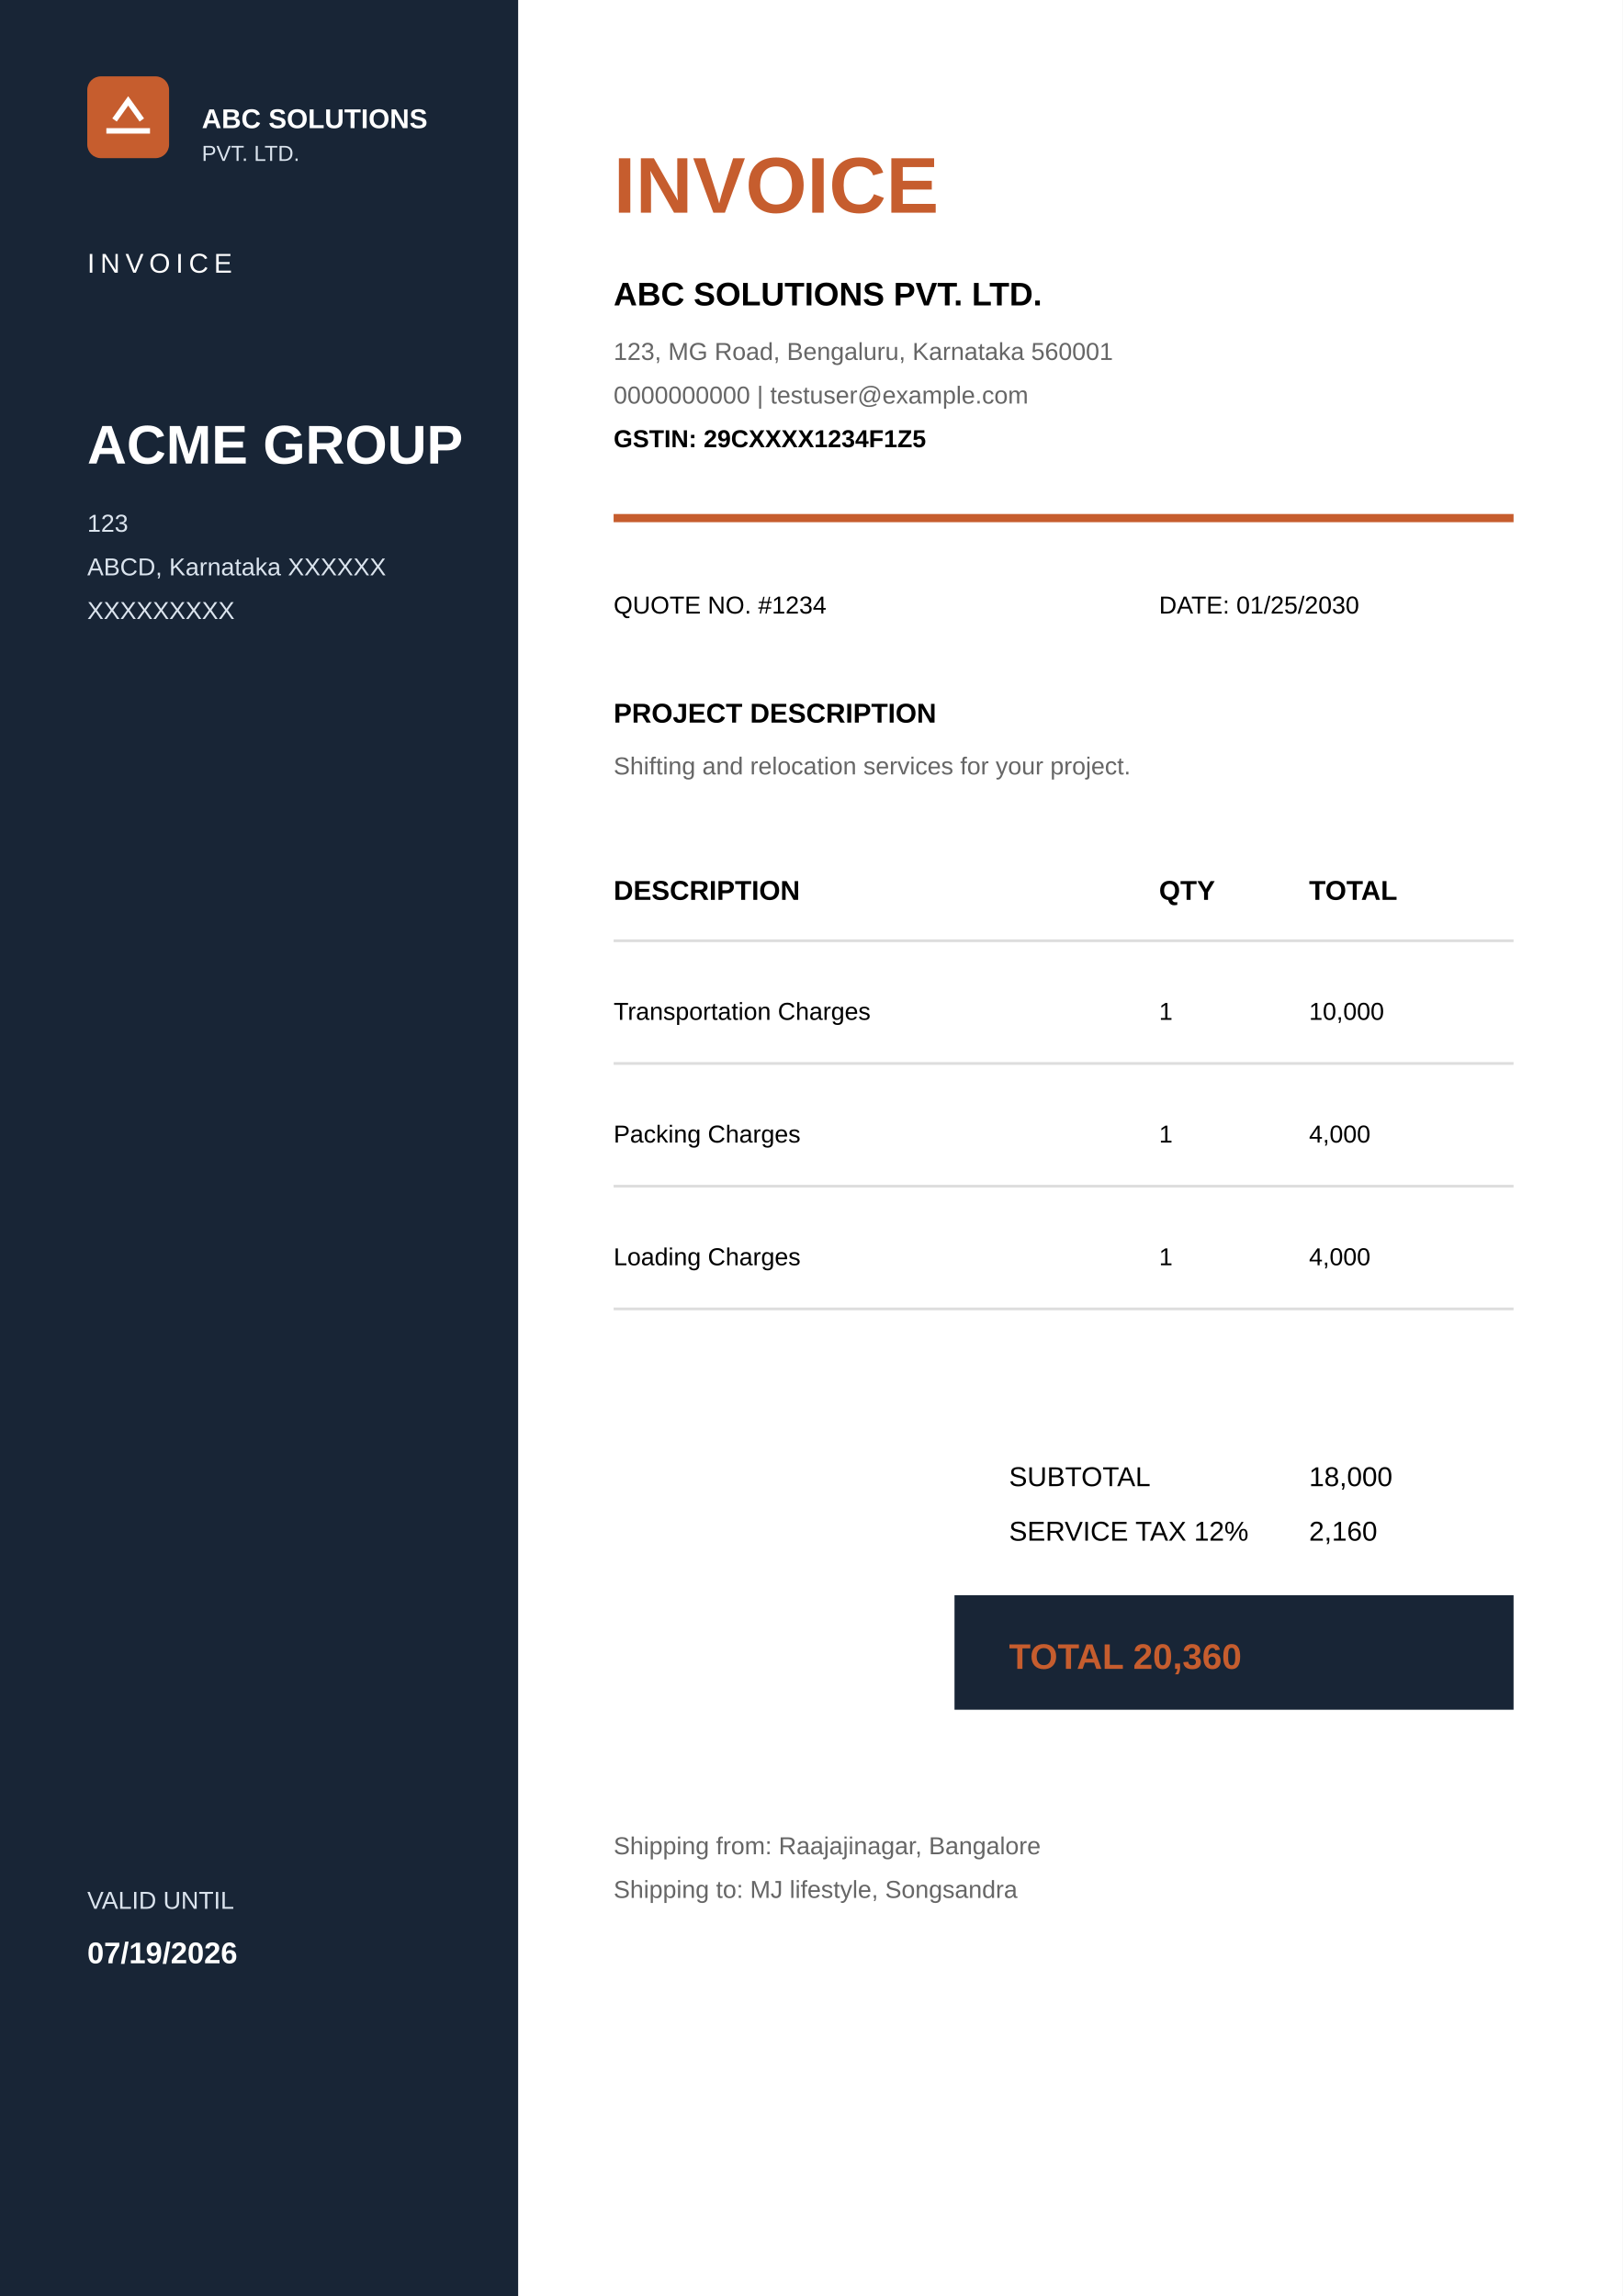
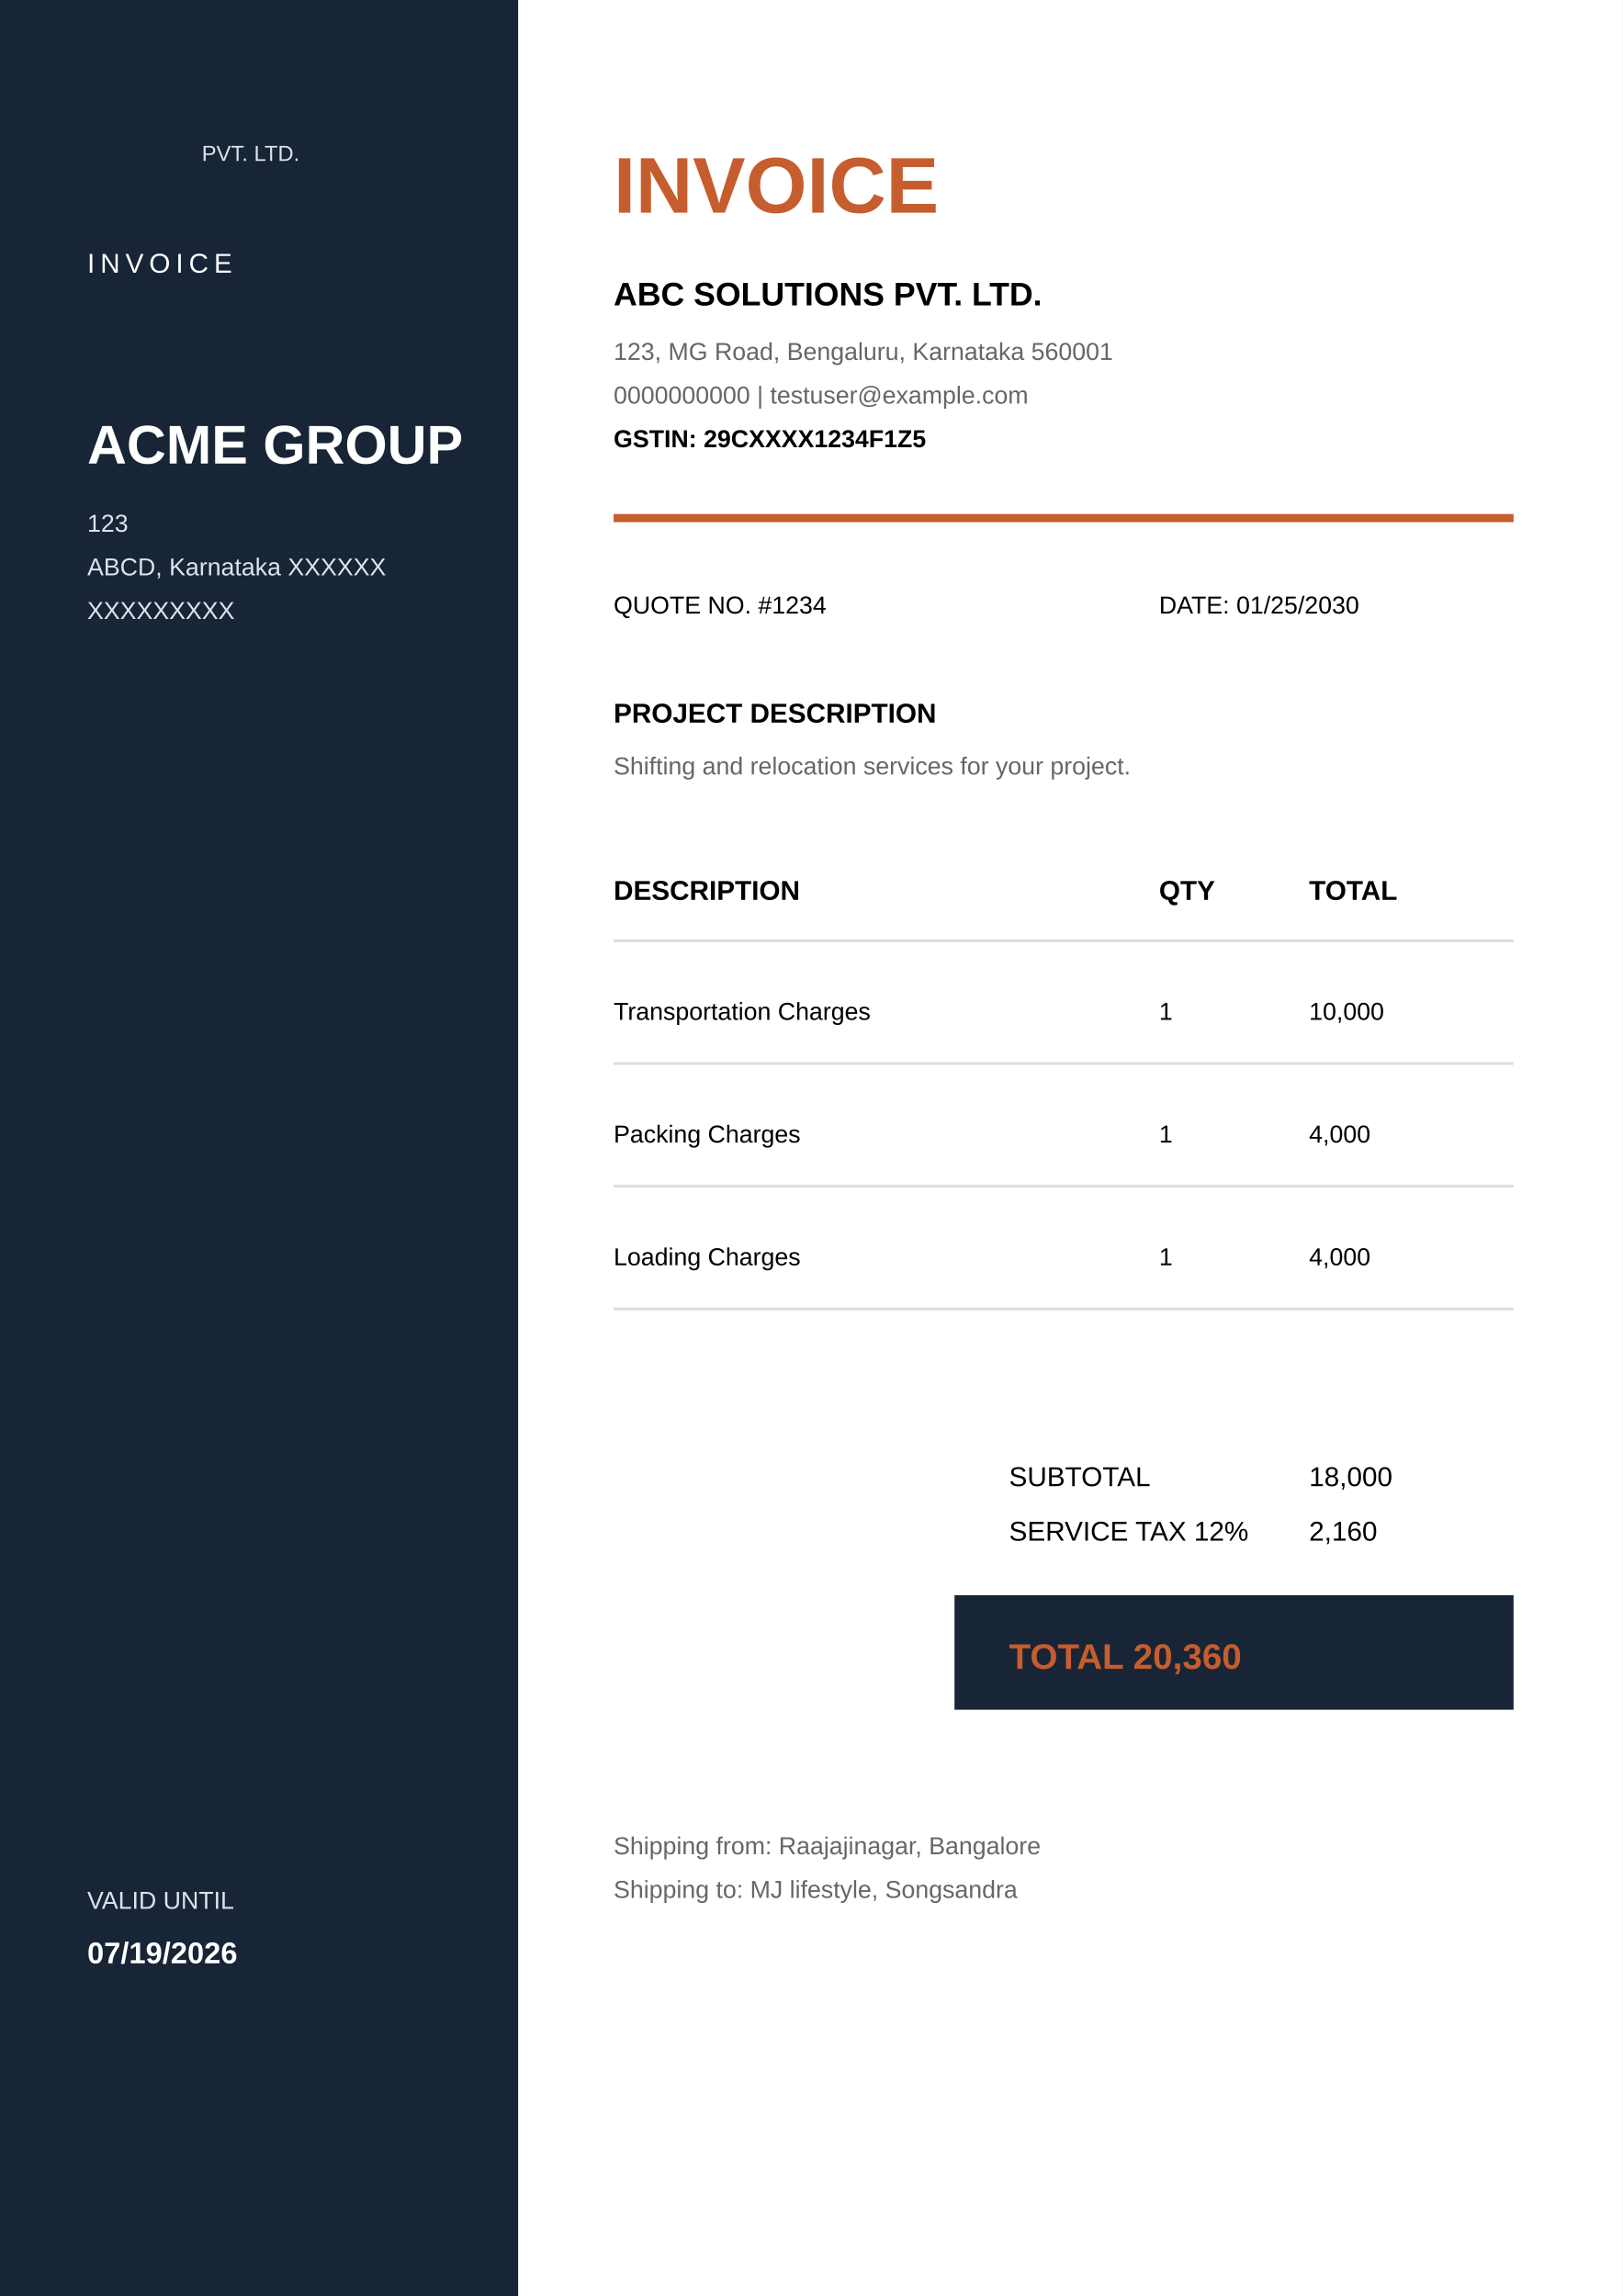
<svg xmlns="http://www.w3.org/2000/svg" width="595" height="842" viewBox="0 0 595 842">
  <rect width="595" height="842" fill="#fff" />
  <rect width="190" height="842" fill="#182536" />
  <g transform="translate(32 28)">
-     <rect width="30" height="30" rx="5" fill="#c65d2e" />
-     <path d="M7 20h16M10 16l5-7 5 7" fill="none" stroke="#fff" stroke-width="2" />
-     <text x="42" y="19" font-family="Arial" font-size="10" font-weight="700" fill="#fff">ABC SOLUTIONS</text>
    <text x="42" y="31" font-family="Arial" font-size="8" fill="#dbe4ee">PVT. LTD.</text>
  </g>
  <text x="32" y="100" font-family="Arial" font-size="10" fill="#fff" letter-spacing="2">INVOICE</text>
  <text x="32" y="170" font-family="Arial" font-size="20" font-weight="700" fill="#fff">ACME GROUP</text>
  <text x="32" y="195" font-family="Arial" font-size="9" fill="#dbe4ee">123</text>
  <text x="32" y="211" font-family="Arial" font-size="9" fill="#dbe4ee">ABCD, Karnataka XXXXXX</text>
  <text x="32" y="227" font-family="Arial" font-size="9" fill="#dbe4ee">XXXXXXXXX</text>
  <text x="32" y="700" font-family="Arial" font-size="9" fill="#dbe4ee">VALID UNTIL</text>
  <text x="32" y="720" font-family="Arial" font-size="11" font-weight="700" fill="#fff">07/19/2026</text>
  <text x="225" y="78" font-family="Arial" font-size="29" font-weight="700" fill="#c65d2e">INVOICE</text>
  <text x="225" y="112" font-family="Arial" font-size="12" font-weight="700">ABC SOLUTIONS PVT. LTD.</text>
  <text x="225" y="132" font-family="Arial" font-size="9" fill="#666">123, MG Road, Bengaluru, Karnataka 560001</text>
  <text x="225" y="148" font-family="Arial" font-size="9" fill="#666">0000000000  |  testuser@example.com</text>
  <text x="225" y="164" font-family="Arial" font-size="9" font-weight="700">GSTIN: 29CXXXX1234F1Z5</text>
  <line x1="225" y1="190" x2="555" y2="190" stroke="#c65d2e" stroke-width="3" />
  <text x="225" y="225" font-family="Arial" font-size="9">QUOTE NO. #1234</text>
  <text x="425" y="225" font-family="Arial" font-size="9">DATE: 01/25/2030</text>
  <text x="225" y="265" font-family="Arial" font-size="10" font-weight="700">PROJECT DESCRIPTION</text>
  <text x="225" y="284" font-family="Arial" font-size="9" fill="#666">Shifting and relocation services for your project.</text>
  <text x="225" y="330" font-family="Arial" font-size="10" font-weight="700">DESCRIPTION</text>
  <text x="425" y="330" font-family="Arial" font-size="10" font-weight="700">QTY</text>
  <text x="480" y="330" font-family="Arial" font-size="10" font-weight="700">TOTAL</text>
  <g stroke="#ddd">
    <line x1="225" y1="345" x2="555" y2="345" />
    <line x1="225" y1="390" x2="555" y2="390" />
    <line x1="225" y1="435" x2="555" y2="435" />
    <line x1="225" y1="480" x2="555" y2="480" />
  </g>
  <text x="225" y="374" font-family="Arial" font-size="9">Transportation Charges</text>
  <text x="425" y="374" font-family="Arial" font-size="9">1</text>
  <text x="480" y="374" font-family="Arial" font-size="9">10,000</text>
  <text x="225" y="419" font-family="Arial" font-size="9">Packing Charges</text>
  <text x="425" y="419" font-family="Arial" font-size="9">1</text>
  <text x="480" y="419" font-family="Arial" font-size="9">4,000</text>
  <text x="225" y="464" font-family="Arial" font-size="9">Loading Charges</text>
  <text x="425" y="464" font-family="Arial" font-size="9">1</text>
  <text x="480" y="464" font-family="Arial" font-size="9">4,000</text>
  <text x="370" y="545" font-family="Arial" font-size="10">SUBTOTAL</text>
  <text x="480" y="545" font-family="Arial" font-size="10">18,000</text>
  <text x="370" y="565" font-family="Arial" font-size="10">SERVICE TAX 12%</text>
  <text x="480" y="565" font-family="Arial" font-size="10">2,160</text>
  <rect x="350" y="585" width="205" height="42" fill="#182536" />
  <text x="370" y="612" font-family="Arial" font-size="13" font-weight="700" fill="#c65d2e">TOTAL 20,360</text>
  <text x="225" y="680" font-family="Arial" font-size="9" fill="#666">Shipping from: Raajajinagar, Bangalore</text>
  <text x="225" y="696" font-family="Arial" font-size="9" fill="#666">Shipping to: MJ lifestyle, Songsandra</text>
</svg>
